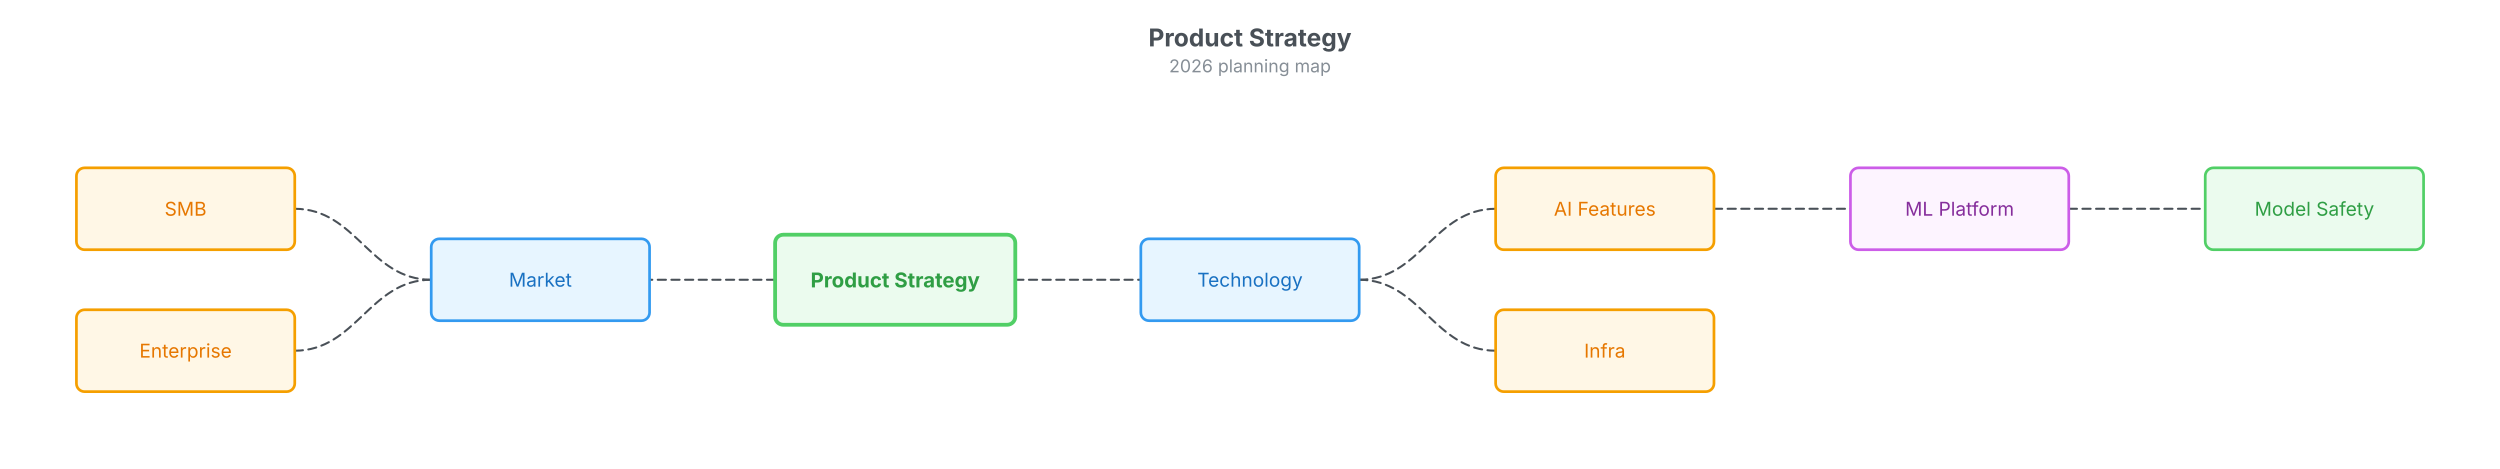
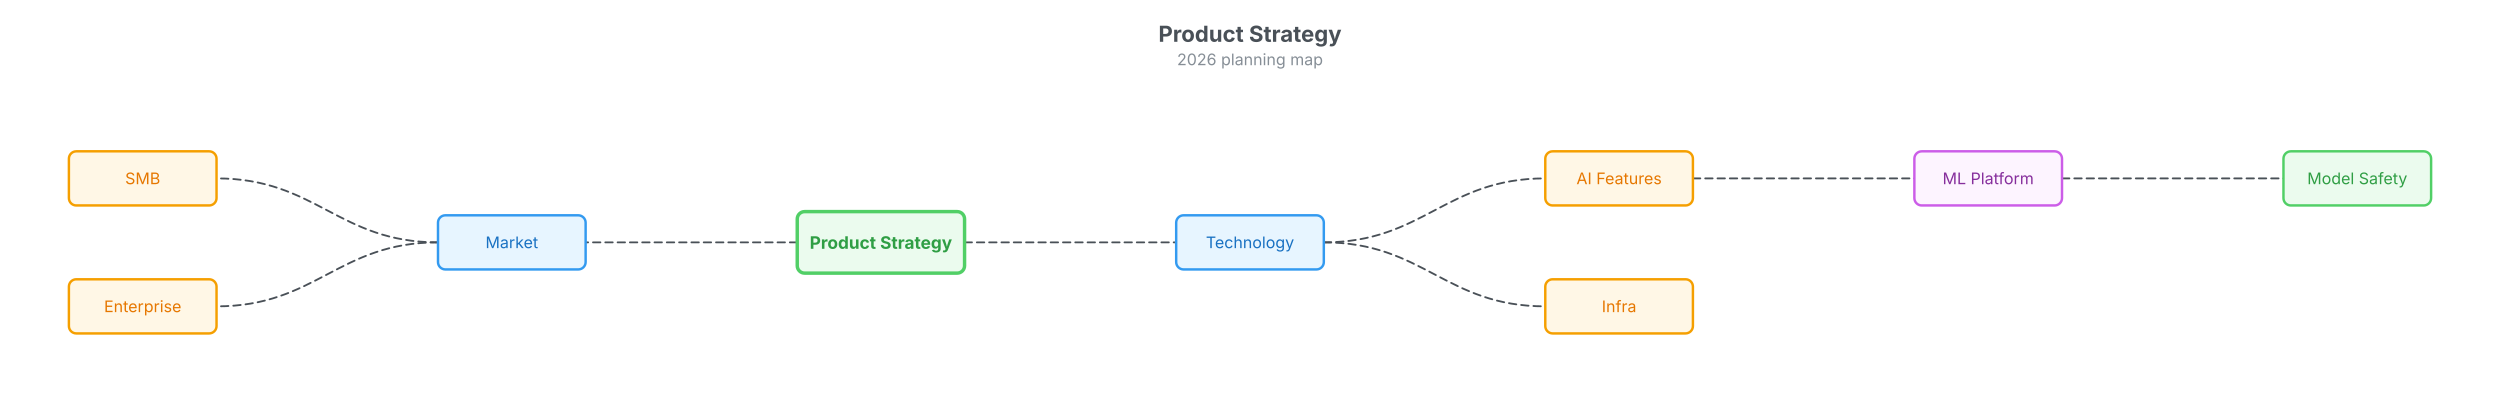
- <svg xmlns="http://www.w3.org/2000/svg" width="1832" height="343" viewBox="-656 -153 1832 343">
-   <text x="260" y="-119" text-anchor="middle" font-family="Inter, system-ui, -apple-system, sans-serif" font-size="18" font-weight="700" fill="#495057">Product Strategy</text>
-   <text x="260" y="-100" text-anchor="middle" font-family="Inter, system-ui, -apple-system, sans-serif" font-size="13" fill="#868e96">2026 planning map</text>
+ <svg xmlns="http://www.w3.org/2000/svg" width="2032" height="327" viewBox="-716 -145 2032 327">
+   <text x="300" y="-111" text-anchor="middle" font-family="Inter, system-ui, -apple-system, sans-serif" font-size="18" font-weight="700" fill="#495057">Product Strategy</text>
+   <text x="300" y="-92" text-anchor="middle" font-family="Inter, system-ui, -apple-system, sans-serif" font-size="13" fill="#868e96">2026 planning map</text>
  <g class="mindmap">
-     <path d="M-88,52 C-129.4,52 -138.6,52 -180,52" fill="none" stroke="#495057" stroke-width="1.5" stroke-linecap="round" stroke-dasharray="6,4">
+     <path d="M-68,52 C-145.4,52 -162.6,52 -240,52" fill="none" stroke="#495057" stroke-width="1.5" stroke-linecap="round" stroke-dasharray="6,4">
      <animate attributeName="stroke-dashoffset" from="0" to="-20" dur="0.8s" repeatCount="indefinite" />
    </path>
-     <path d="M88,52 C129.4,52 138.6,52 180,52" fill="none" stroke="#495057" stroke-width="1.5" stroke-linecap="round" stroke-dasharray="6,4">
+     <path d="M68,52 C145.4,52 162.6,52 240,52" fill="none" stroke="#495057" stroke-width="1.5" stroke-linecap="round" stroke-dasharray="6,4">
      <animate attributeName="stroke-dashoffset" from="0" to="-20" dur="0.8s" repeatCount="indefinite" />
    </path>
-     <path d="M-340,52 C-385,52 -395,0 -440,0" fill="none" stroke="#495057" stroke-width="1.5" stroke-linecap="round" stroke-dasharray="6,4">
+     <path d="M-360,52 C-441,52 -459,0 -540,0" fill="none" stroke="#495057" stroke-width="1.5" stroke-linecap="round" stroke-dasharray="6,4">
      <animate attributeName="stroke-dashoffset" from="0" to="-20" dur="0.8s" repeatCount="indefinite" />
    </path>
-     <path d="M-340,52 C-385,52 -395,104 -440,104" fill="none" stroke="#495057" stroke-width="1.5" stroke-linecap="round" stroke-dasharray="6,4">
+     <path d="M-360,52 C-441,52 -459,104 -540,104" fill="none" stroke="#495057" stroke-width="1.5" stroke-linecap="round" stroke-dasharray="6,4">
      <animate attributeName="stroke-dashoffset" from="0" to="-20" dur="0.8s" repeatCount="indefinite" />
    </path>
-     <path d="M340,52 C385,52 395,0 440,0" fill="none" stroke="#495057" stroke-width="1.5" stroke-linecap="round" stroke-dasharray="6,4">
+     <path d="M360,52 C441,52 459,0 540,0" fill="none" stroke="#495057" stroke-width="1.5" stroke-linecap="round" stroke-dasharray="6,4">
      <animate attributeName="stroke-dashoffset" from="0" to="-20" dur="0.8s" repeatCount="indefinite" />
    </path>
-     <path d="M340,52 C385,52 395,104 440,104" fill="none" stroke="#495057" stroke-width="1.5" stroke-linecap="round" stroke-dasharray="6,4">
+     <path d="M360,52 C441,52 459,104 540,104" fill="none" stroke="#495057" stroke-width="1.5" stroke-linecap="round" stroke-dasharray="6,4">
      <animate attributeName="stroke-dashoffset" from="0" to="-20" dur="0.8s" repeatCount="indefinite" />
    </path>
-     <path d="M600,0 C645,0 655,0 700,0" fill="none" stroke="#495057" stroke-width="1.5" stroke-linecap="round" stroke-dasharray="6,4">
+     <path d="M660,0 C741,0 759,0 840,0" fill="none" stroke="#495057" stroke-width="1.5" stroke-linecap="round" stroke-dasharray="6,4">
      <animate attributeName="stroke-dashoffset" from="0" to="-20" dur="0.8s" repeatCount="indefinite" />
    </path>
-     <path d="M860,0 C905,0 915,0 960,0" fill="none" stroke="#495057" stroke-width="1.5" stroke-linecap="round" stroke-dasharray="6,4">
+     <path d="M960,0 C1041,0 1059,0 1140,0" fill="none" stroke="#495057" stroke-width="1.5" stroke-linecap="round" stroke-dasharray="6,4">
      <animate attributeName="stroke-dashoffset" from="0" to="-20" dur="0.8s" repeatCount="indefinite" />
    </path>
    <g class="node node-terminal" data-id="root">
-       <rect x="-88" y="19" width="176" height="66" rx="6" ry="6" fill="#ebfbee" stroke="#51cf66" stroke-width="2.8" />
-       <text x="0" y="52" text-anchor="middle" dominant-baseline="middle" font-family="Inter, system-ui, -apple-system, sans-serif" font-size="15" font-weight="700" fill="#2f9e44">Product Strategy</text>
+       <rect x="-68" y="27" width="136" height="50" rx="6" ry="6" fill="#ebfbee" stroke="#51cf66" stroke-width="2.8" />
+       <text x="0" y="52" text-anchor="middle" dominant-baseline="middle" font-family="Inter, system-ui, -apple-system, sans-serif" font-size="14" font-weight="700" fill="#2f9e44">Product Strategy</text>
    </g>
    <g class="node node-process" data-id="market">
-       <rect x="-340" y="22" width="160" height="60" rx="6" ry="6" fill="#e7f5ff" stroke="#339af0" stroke-width="2" />
-       <text x="-260" y="52" text-anchor="middle" dominant-baseline="middle" font-family="Inter, system-ui, -apple-system, sans-serif" font-size="14" fill="#1971c2">Market</text>
+       <rect x="-360" y="30" width="120" height="44" rx="6" ry="6" fill="#e7f5ff" stroke="#339af0" stroke-width="2" />
+       <text x="-300" y="52" text-anchor="middle" dominant-baseline="middle" font-family="Inter, system-ui, -apple-system, sans-serif" font-size="13" fill="#1971c2">Market</text>
    </g>
    <g class="node node-process" data-id="tech">
-       <rect x="180" y="22" width="160" height="60" rx="6" ry="6" fill="#e7f5ff" stroke="#339af0" stroke-width="2" />
-       <text x="260" y="52" text-anchor="middle" dominant-baseline="middle" font-family="Inter, system-ui, -apple-system, sans-serif" font-size="14" fill="#1971c2">Technology</text>
+       <rect x="240" y="30" width="120" height="44" rx="6" ry="6" fill="#e7f5ff" stroke="#339af0" stroke-width="2" />
+       <text x="300" y="52" text-anchor="middle" dominant-baseline="middle" font-family="Inter, system-ui, -apple-system, sans-serif" font-size="13" fill="#1971c2">Technology</text>
    </g>
    <g class="node node-decision" data-id="smb">
-       <rect x="-600" y="-30" width="160" height="60" rx="6" ry="6" fill="#fff7e6" stroke="#f59f00" stroke-width="2" />
-       <text x="-520" y="0" text-anchor="middle" dominant-baseline="middle" font-family="Inter, system-ui, -apple-system, sans-serif" font-size="14" fill="#e67700">SMB</text>
+       <rect x="-660" y="-22" width="120" height="44" rx="6" ry="6" fill="#fff7e6" stroke="#f59f00" stroke-width="2" />
+       <text x="-600" y="0" text-anchor="middle" dominant-baseline="middle" font-family="Inter, system-ui, -apple-system, sans-serif" font-size="13" fill="#e67700">SMB</text>
    </g>
    <g class="node node-decision" data-id="ent">
-       <rect x="-600" y="74" width="160" height="60" rx="6" ry="6" fill="#fff7e6" stroke="#f59f00" stroke-width="2" />
-       <text x="-520" y="104" text-anchor="middle" dominant-baseline="middle" font-family="Inter, system-ui, -apple-system, sans-serif" font-size="14" fill="#e67700">Enterprise</text>
+       <rect x="-660" y="82" width="120" height="44" rx="6" ry="6" fill="#fff7e6" stroke="#f59f00" stroke-width="2" />
+       <text x="-600" y="104" text-anchor="middle" dominant-baseline="middle" font-family="Inter, system-ui, -apple-system, sans-serif" font-size="13" fill="#e67700">Enterprise</text>
    </g>
    <g class="node node-decision" data-id="ai">
-       <rect x="440" y="-30" width="160" height="60" rx="6" ry="6" fill="#fff7e6" stroke="#f59f00" stroke-width="2" />
-       <text x="520" y="0" text-anchor="middle" dominant-baseline="middle" font-family="Inter, system-ui, -apple-system, sans-serif" font-size="14" fill="#e67700">AI Features</text>
+       <rect x="540" y="-22" width="120" height="44" rx="6" ry="6" fill="#fff7e6" stroke="#f59f00" stroke-width="2" />
+       <text x="600" y="0" text-anchor="middle" dominant-baseline="middle" font-family="Inter, system-ui, -apple-system, sans-serif" font-size="13" fill="#e67700">AI Features</text>
    </g>
    <g class="node node-decision" data-id="infra">
-       <rect x="440" y="74" width="160" height="60" rx="6" ry="6" fill="#fff7e6" stroke="#f59f00" stroke-width="2" />
-       <text x="520" y="104" text-anchor="middle" dominant-baseline="middle" font-family="Inter, system-ui, -apple-system, sans-serif" font-size="14" fill="#e67700">Infra</text>
+       <rect x="540" y="82" width="120" height="44" rx="6" ry="6" fill="#fff7e6" stroke="#f59f00" stroke-width="2" />
+       <text x="600" y="104" text-anchor="middle" dominant-baseline="middle" font-family="Inter, system-ui, -apple-system, sans-serif" font-size="13" fill="#e67700">Infra</text>
    </g>
    <g class="node node-io" data-id="ml">
-       <rect x="700" y="-30" width="160" height="60" rx="6" ry="6" fill="#fdf4ff" stroke="#cc5de8" stroke-width="2" />
-       <text x="780" y="0" text-anchor="middle" dominant-baseline="middle" font-family="Inter, system-ui, -apple-system, sans-serif" font-size="14" fill="#862e9c">ML Platform</text>
+       <rect x="840" y="-22" width="120" height="44" rx="6" ry="6" fill="#fdf4ff" stroke="#cc5de8" stroke-width="2" />
+       <text x="900" y="0" text-anchor="middle" dominant-baseline="middle" font-family="Inter, system-ui, -apple-system, sans-serif" font-size="13" fill="#862e9c">ML Platform</text>
    </g>
    <g class="node node-terminal" data-id="safety">
-       <rect x="960" y="-30" width="160" height="60" rx="6" ry="6" fill="#ebfbee" stroke="#51cf66" stroke-width="2" />
-       <text x="1040" y="0" text-anchor="middle" dominant-baseline="middle" font-family="Inter, system-ui, -apple-system, sans-serif" font-size="14" fill="#2f9e44">Model Safety</text>
+       <rect x="1140" y="-22" width="120" height="44" rx="6" ry="6" fill="#ebfbee" stroke="#51cf66" stroke-width="2" />
+       <text x="1200" y="0" text-anchor="middle" dominant-baseline="middle" font-family="Inter, system-ui, -apple-system, sans-serif" font-size="13" fill="#2f9e44">Model Safety</text>
    </g>
  </g>
</svg>
